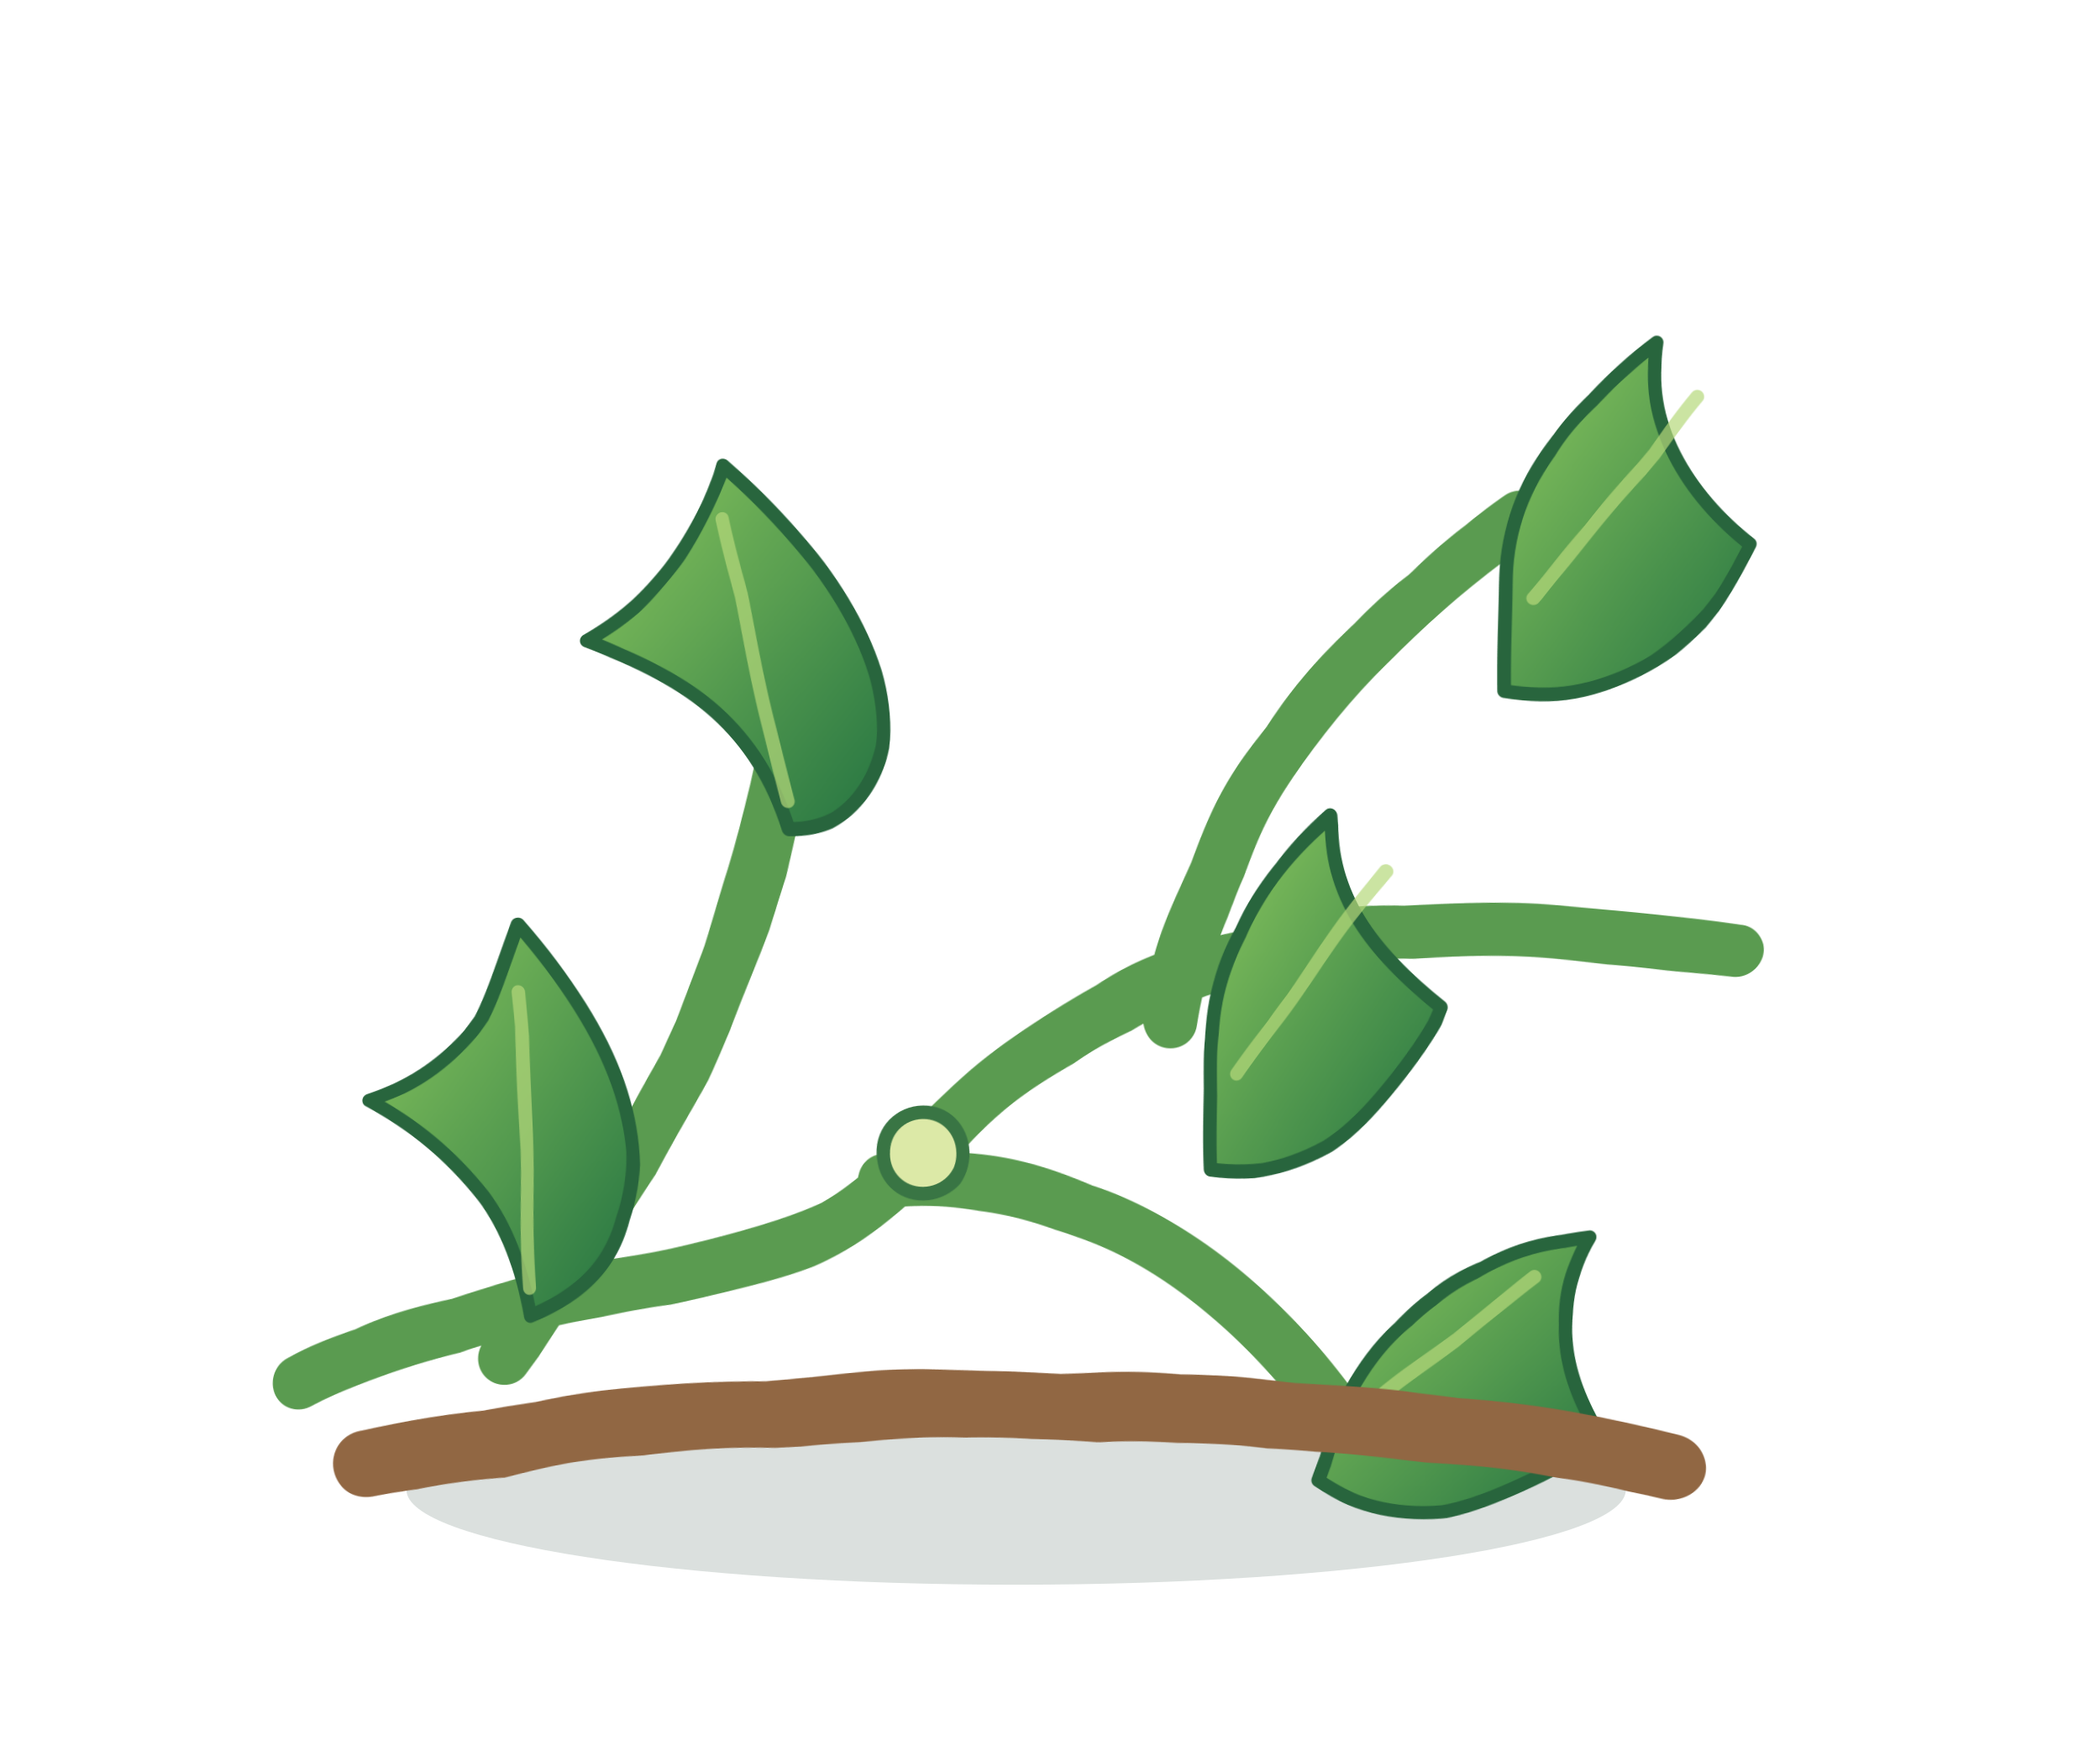
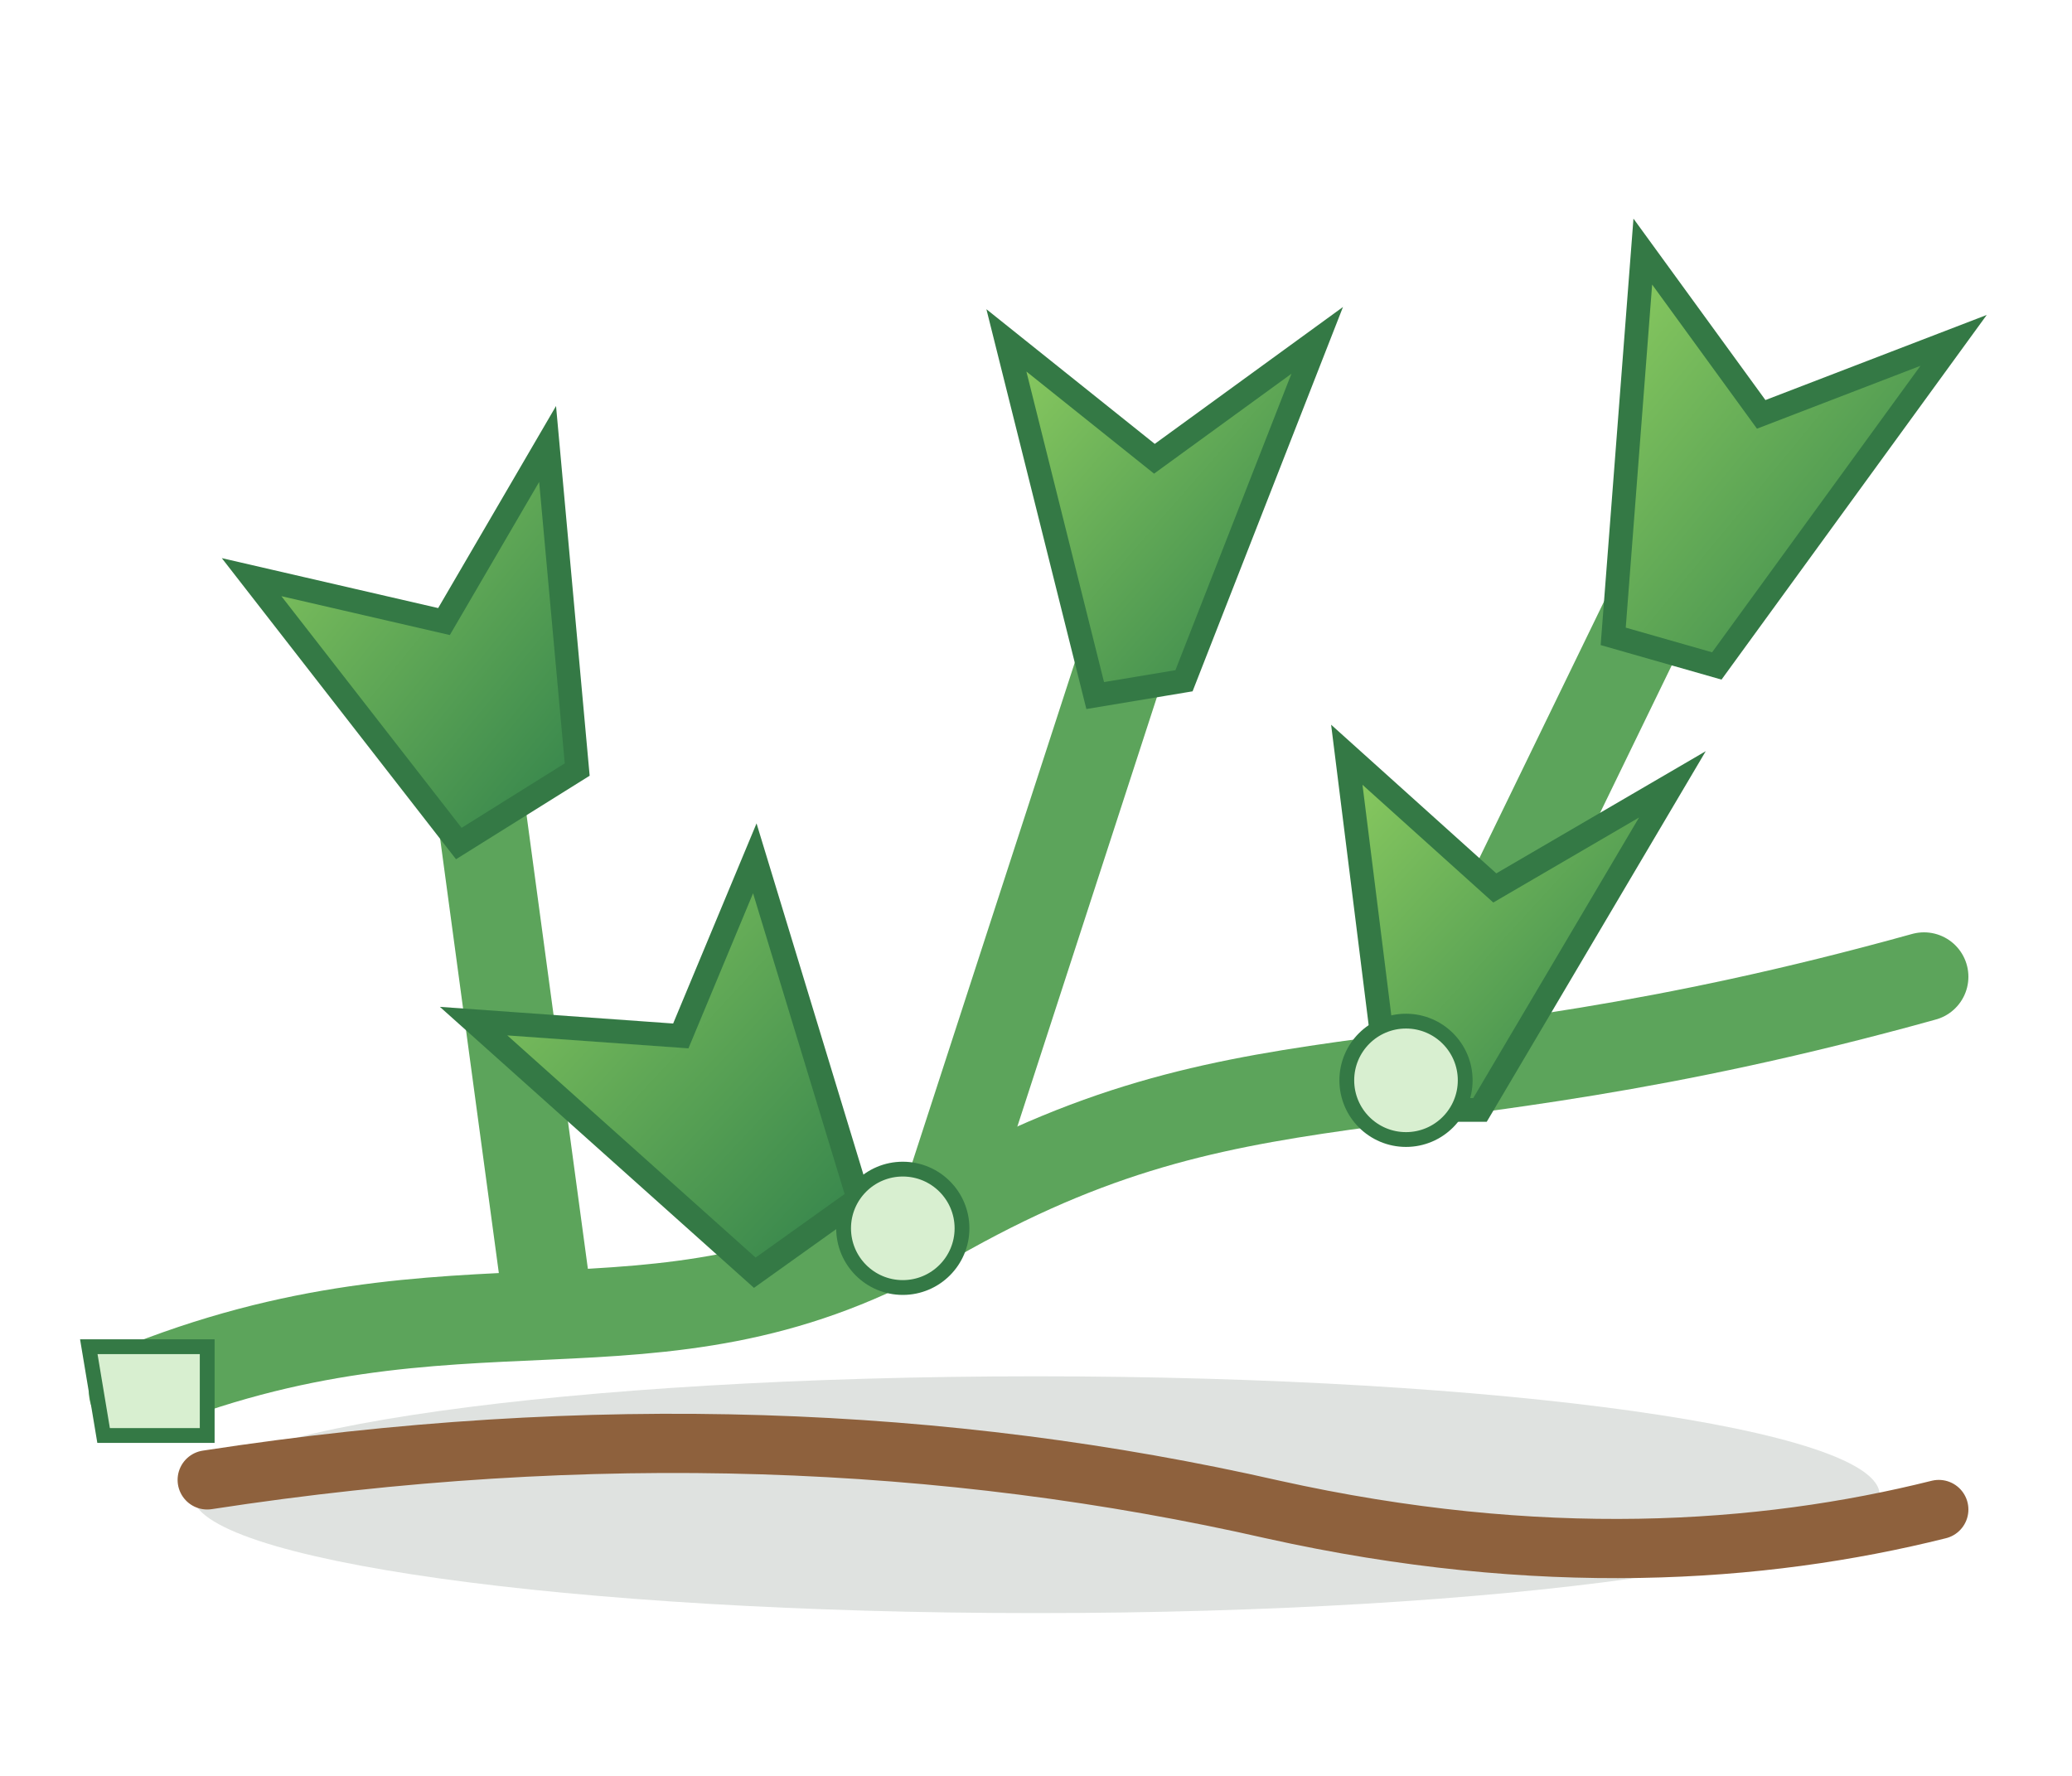
- <svg xmlns="http://www.w3.org/2000/svg" viewBox="-15 -20 155 130" role="img" aria-label="Mature kangkong illustration">
+ <svg xmlns="http://www.w3.org/2000/svg" viewBox="0 0 140 120" role="img" aria-label="Mature kangkong illustration">
  <defs>
-     <linearGradient id="leaf" x1="0" y1="0" x2="1" y2="1">
-       <stop stop-color="#8bc75e" />
-       <stop offset="1" stop-color="#257442" />
+     <linearGradient id="l" x1="0" y1="0" x2="1" y2="1">
+       <stop stop-color="#8ccc60" />
+       <stop offset="1" stop-color="#31814b" />
    </linearGradient>
-     <filter id="paint">
-       <feTurbulence baseFrequency=".045" numOctaves="2" seed="23" result="n" />
-       <feDisplacementMap in="SourceGraphic" in2="n" scale=".85" />
-     </filter>
  </defs>
-   <ellipse cx="60" cy="90" rx="45" ry="7" fill="#173a2b" opacity=".16" />
-   <g filter="url(#paint)" stroke-linecap="round" stroke-linejoin="round">
-     <path d="M7 82C26 72 40 78 53 65S78 45 113 50M22 80C32 67 39 53 43 35M50 67C63 66 75 72 84 85M71 55C74 39 84 27 97 18" fill="none" stroke="#5a9b50" stroke-width="4" />
-     <path d="M43 41c-2-7-7-11-15-14 5-3 8-7 10-13 8 7 13 15 12 21-1 4-4 6-7 6Z" fill="url(#leaf)" stroke="#28653d" />
-     <path d="M24 77c-1-7-5-12-12-16 6-2 9-6 11-13 7 8 10 16 8 22-1 4-4 6-7 7Z" fill="url(#leaf)" stroke="#28653d" />
-     <path d="M74 58c0-7 3-13 9-18 0 6 3 10 8 14-4 9-10 13-17 12Z" fill="url(#leaf)" stroke="#28653d" />
-     <path d="M96 23c0-7 4-13 11-18-1 6 2 11 7 15-5 9-11 12-18 11Z" fill="url(#leaf)" stroke="#28653d" />
-     <path d="M84 83c4-7 10-11 18-12-3 5-2 10 1 15-8 6-15 7-21 3Z" fill="url(#leaf)" stroke="#28653d" />
-     <path d="M43 39 38 18M24 75 23 53M76 59l11-15M98 24l12-15M85 84l13-10" fill="none" stroke="#b5d87b" stroke-width="1" opacity=".7" />
-     <circle cx="53" cy="65" r="3" fill="#dce9a7" stroke="#397544" />
-     <path d="M12 88c26-6 69-6 96 0" fill="none" stroke="#916743" stroke-width="5" />
+   <ellipse cx="70" cy="101" rx="57" ry="8" fill="#263f2c" opacity=".15" />
+   <g fill="none" stroke="#5ca45b" stroke-width="6" stroke-linecap="round">
+     <path d="M9 94c22-9 35-1 53-11 22-13 32-7 68-17" />
+     <path d="m37 88-5-37" />
+     <path d="m64 81 13-40" />
+     <path d="m96 73 17-35" />
  </g>
+   <g fill="url(#l)" stroke="#347945" stroke-width="1.6">
+     <path d="M31 57 17 39l13 3 7-12 2 22Z" />
+     <path d="m74 47-6-24 10 8 11-8-9 23Z" />
+     <path d="m109 43 2-26 8 11 13-5-16 22Z" />
+     <path d="M51 86 32 69l14 1 5-12 7 23Z" />
+     <path d="m94 75-3-24 10 9 12-7-13 22Z" />
+   </g>
+   <g fill="#d8efd0" stroke="#347945" stroke-width="1">
+     <circle cx="61" cy="83" r="4" />
+     <circle cx="95" cy="73" r="4" />
+     <path d="M6 91h8v6H7Z" />
+   </g>
+   <path d="M14 100c26-4 50-3 72 2 18 4 33 3 45 0" fill="none" stroke="#8e613d" stroke-width="4" stroke-linecap="round" />
</svg>
